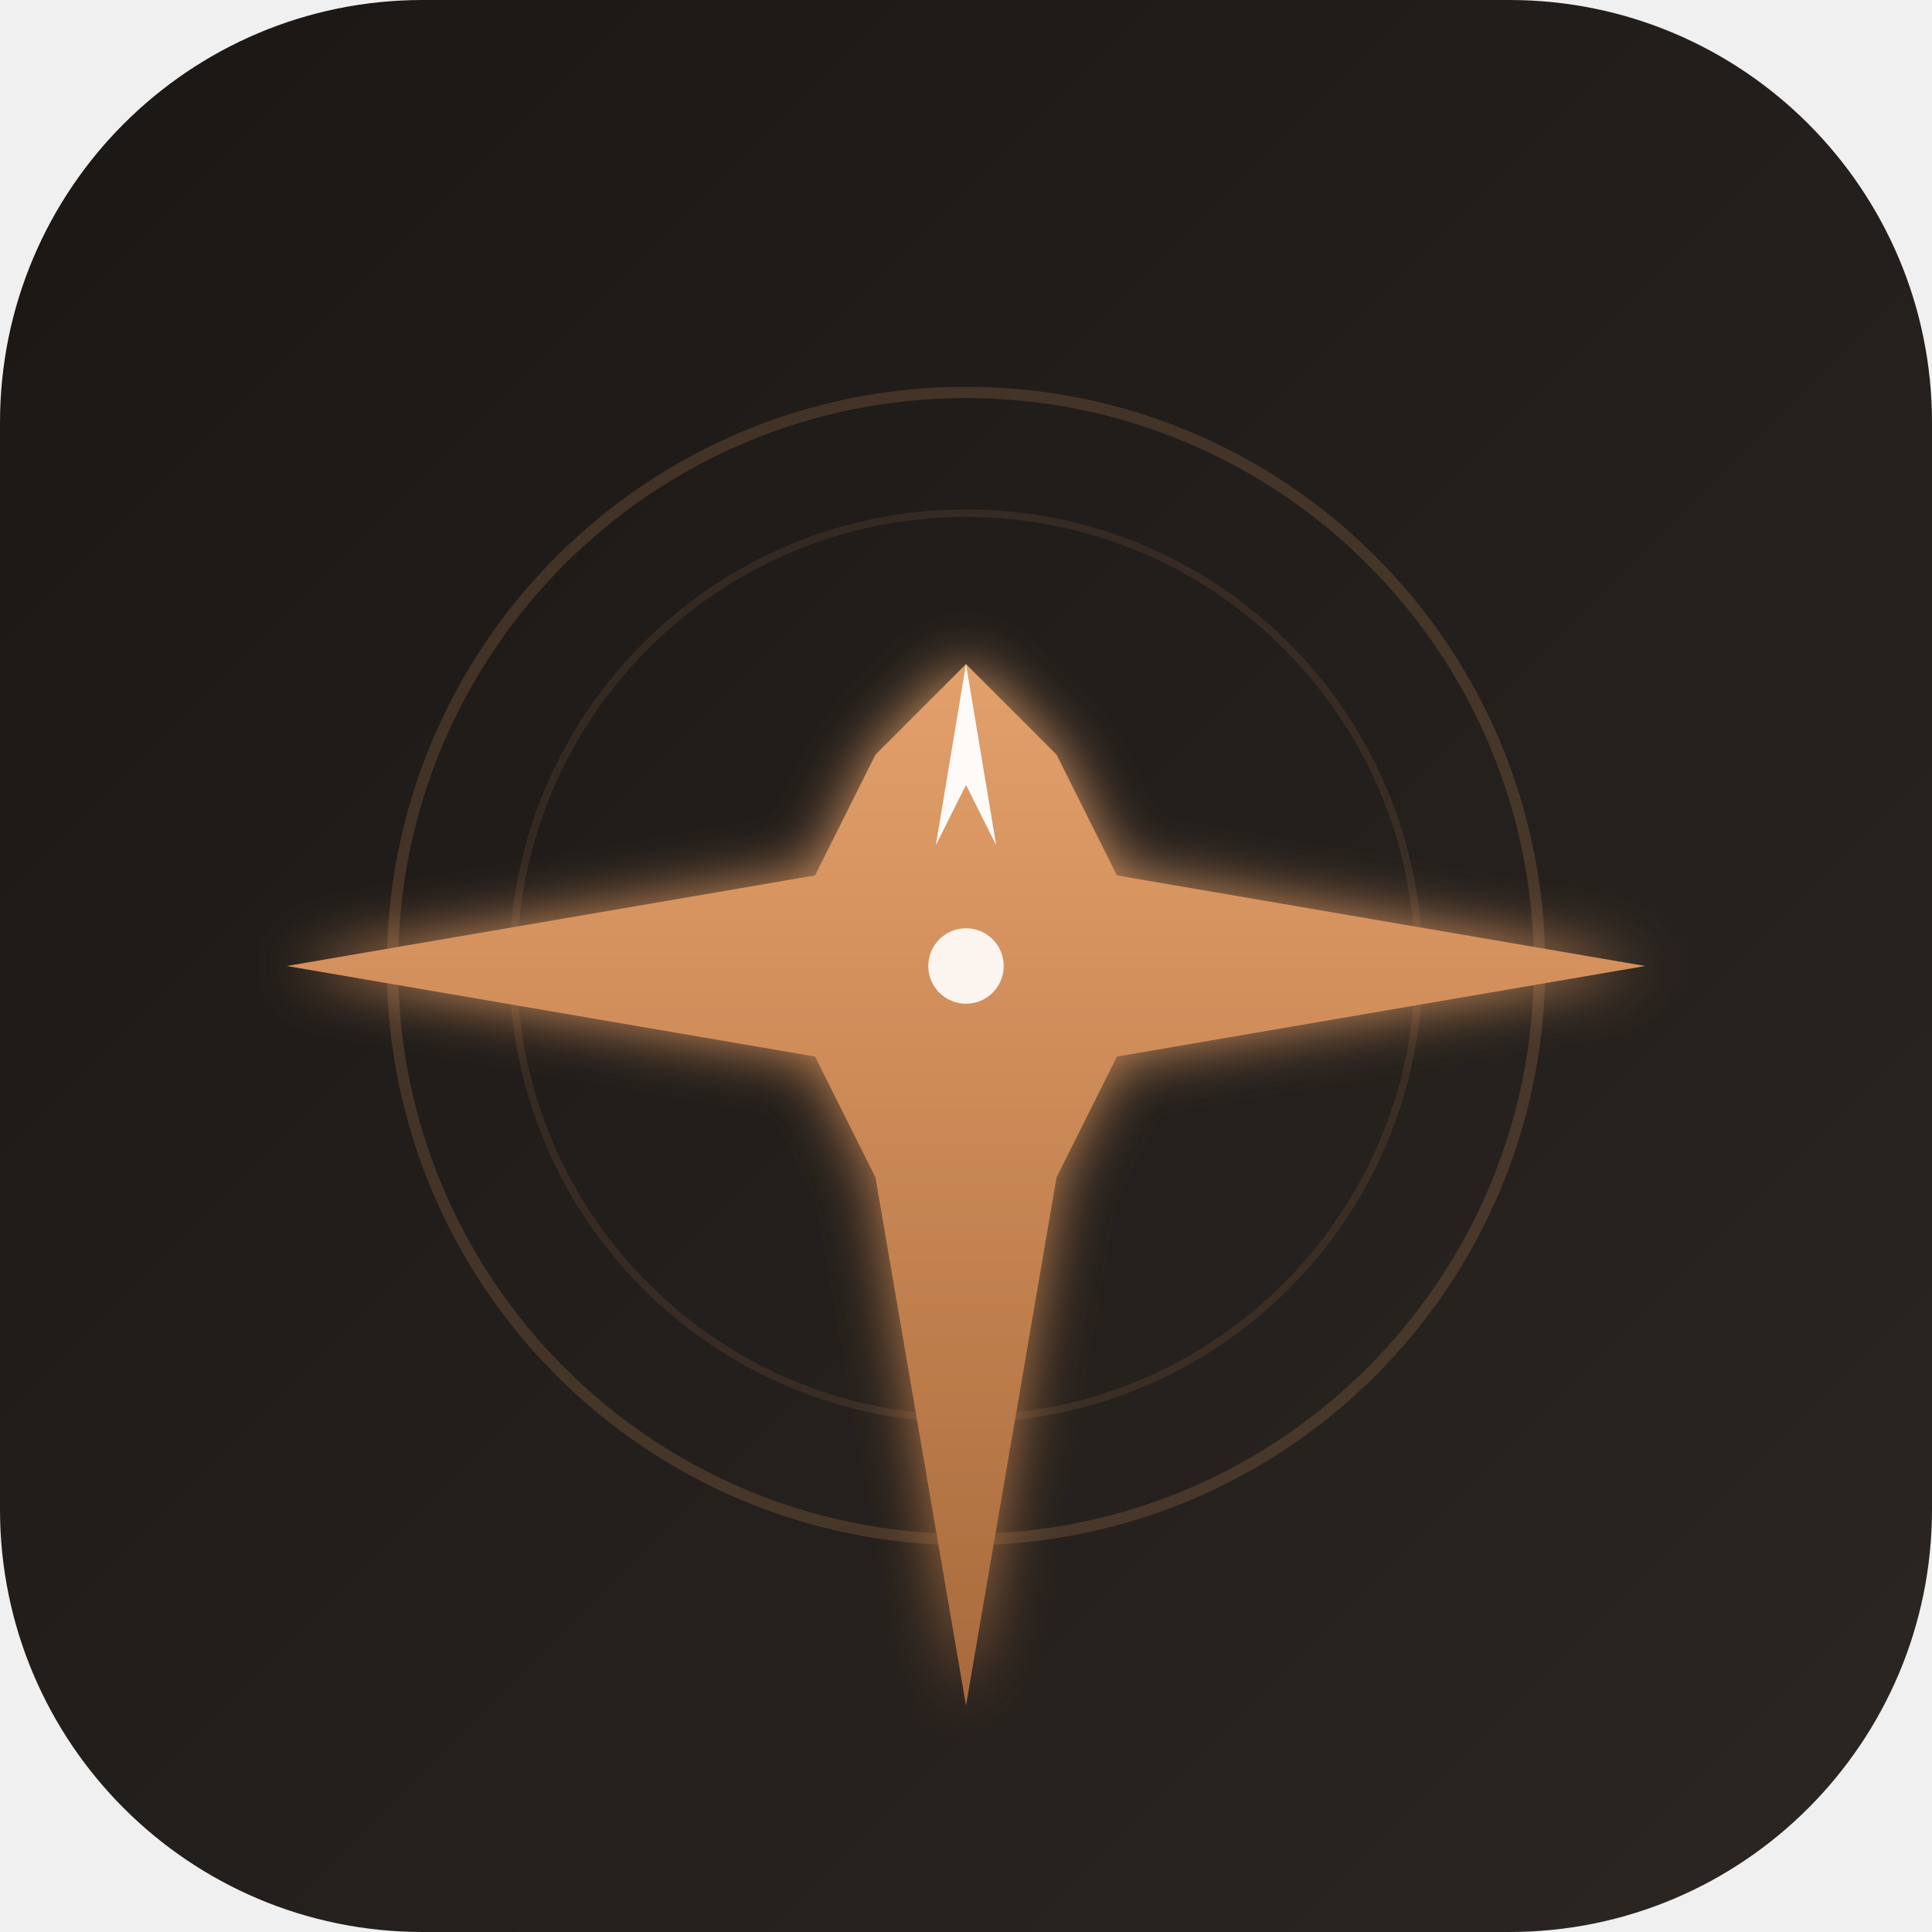
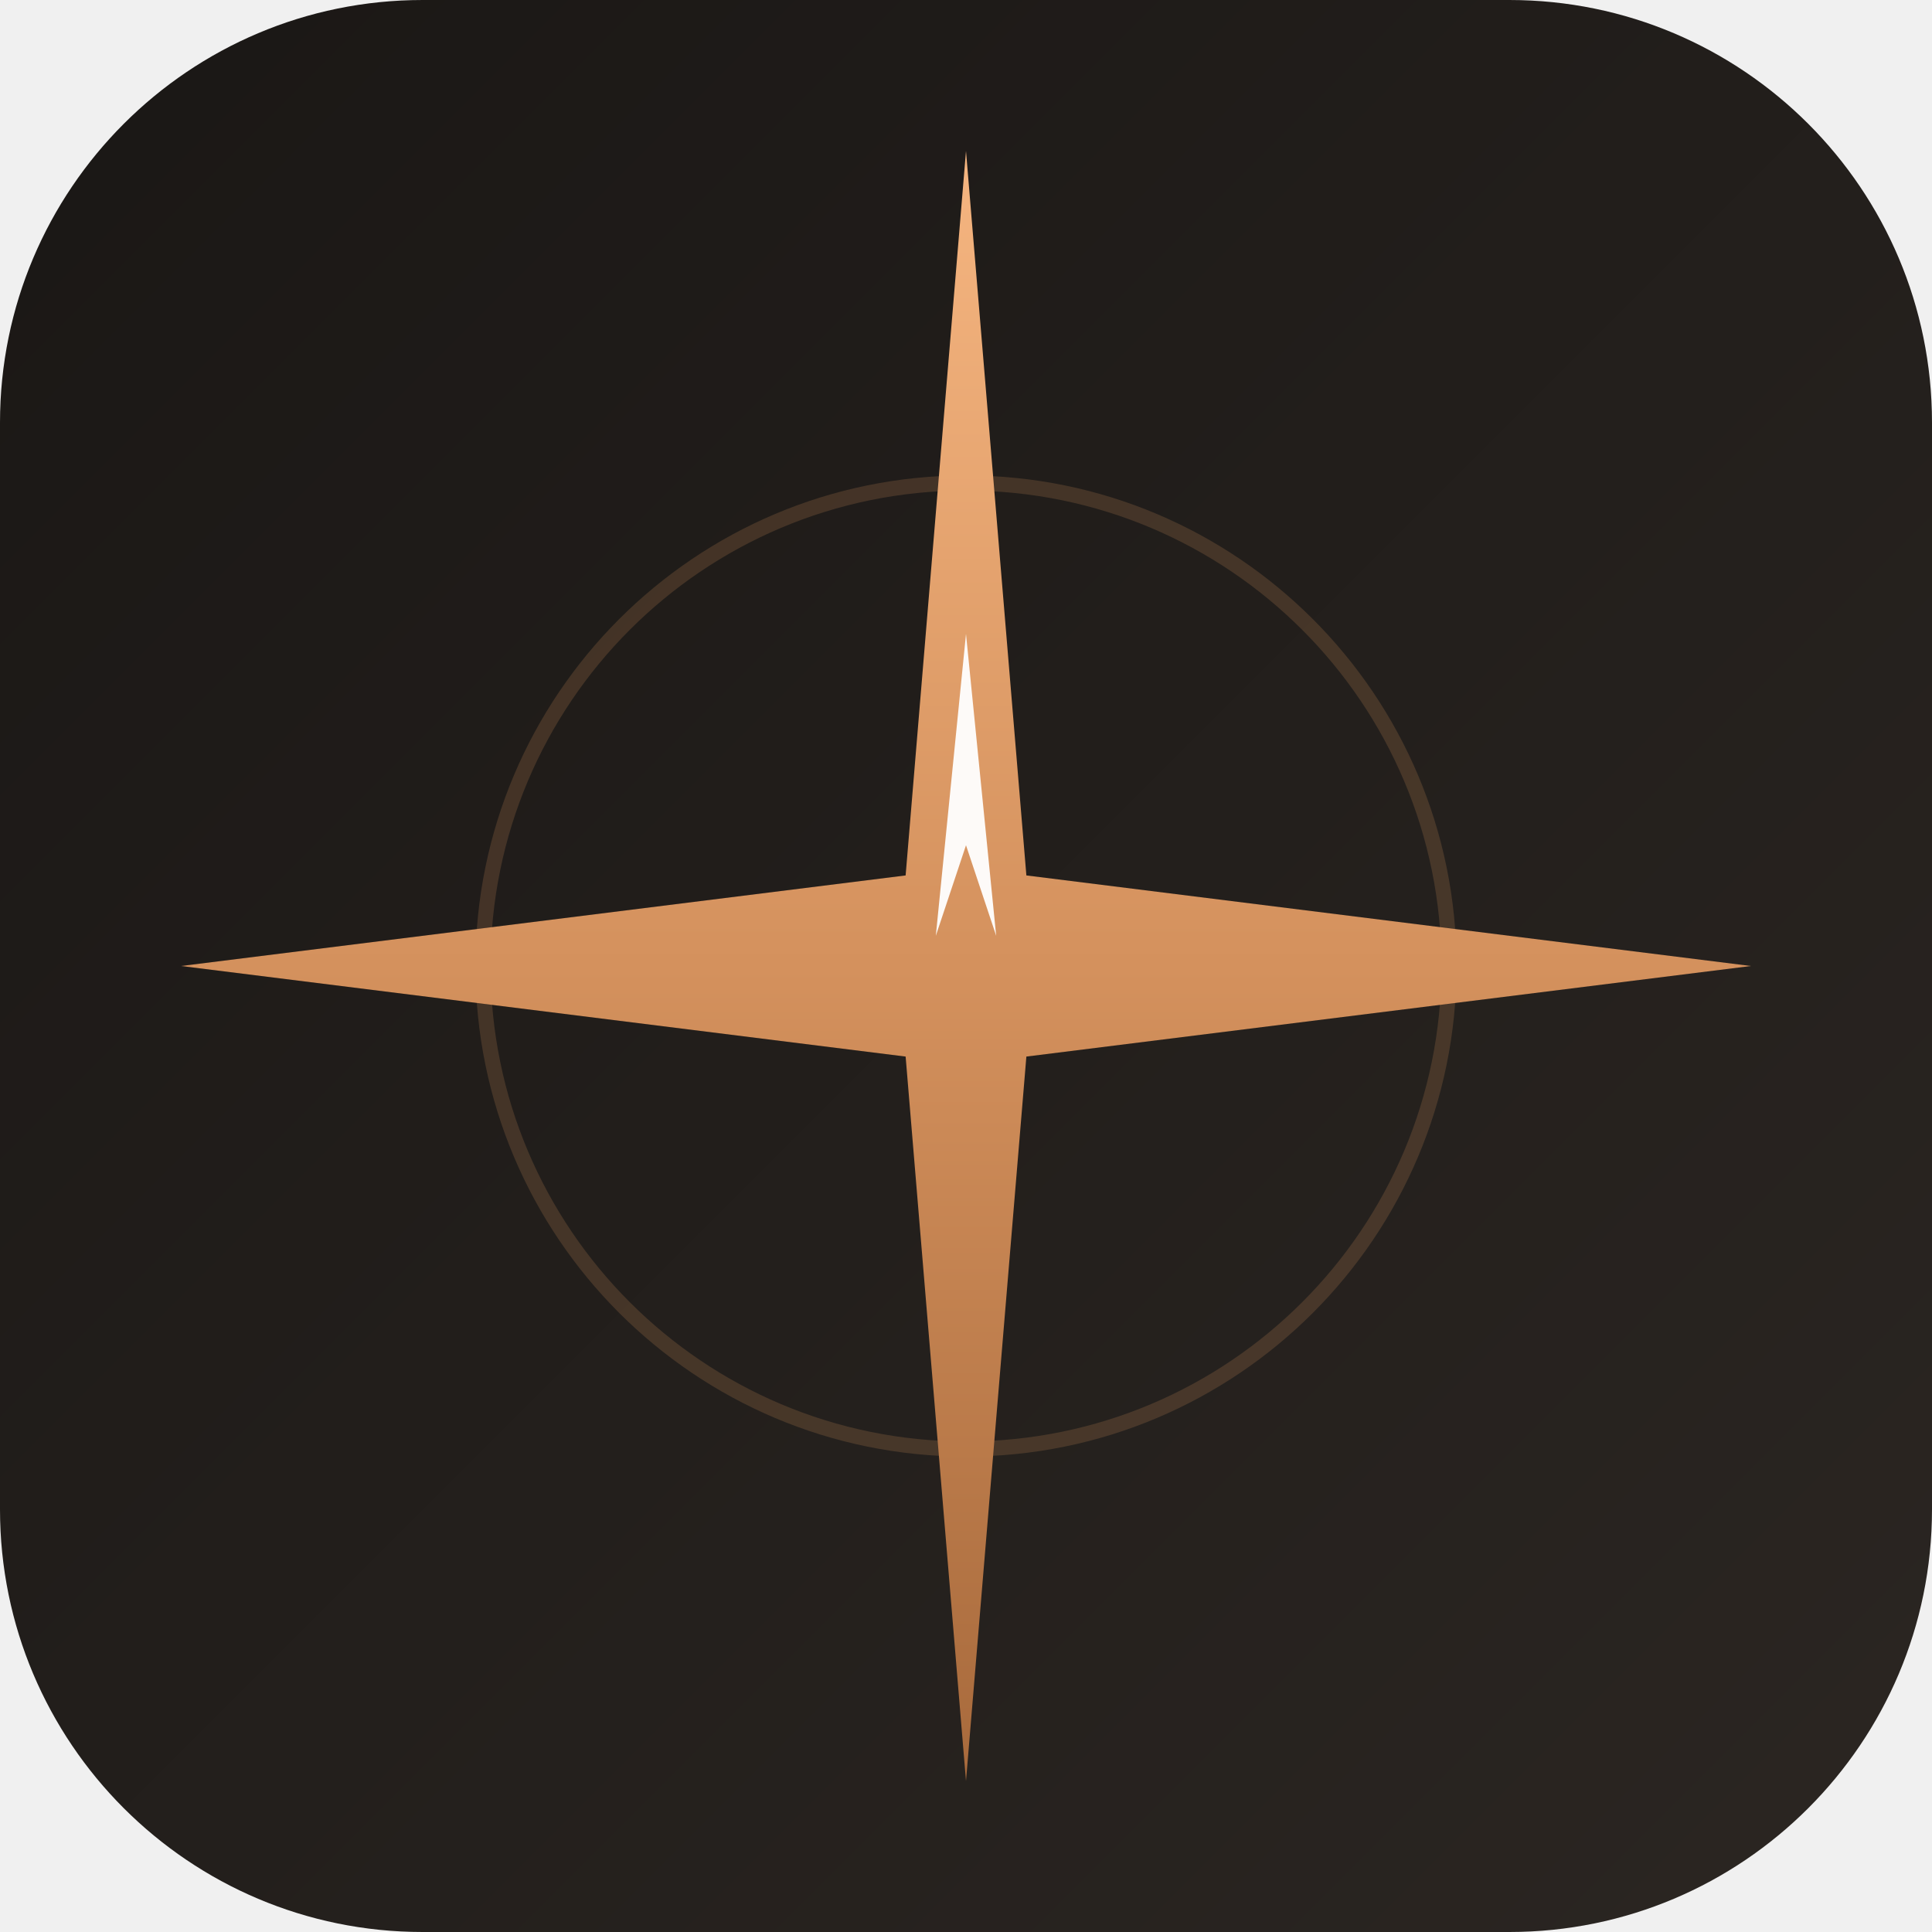
<svg xmlns="http://www.w3.org/2000/svg" width="256" height="256" viewBox="0 0 256 256" fill="none">
  <defs>
    <linearGradient id="bg" x1="0" y1="0" x2="256" y2="256" gradientUnits="userSpaceOnUse">
      <stop stop-color="#1A1715" />
      <stop offset="1" stop-color="#2B2622" />
    </linearGradient>
-     <linearGradient id="star" x1="128" y1="30" x2="128" y2="226" gradientUnits="userSpaceOnUse">
+     <linearGradient id="star" x1="128" y1="20" x2="128" y2="236" gradientUnits="userSpaceOnUse">
      <stop stop-color="#F5B580" />
      <stop offset="0.5" stop-color="#D4915D" />
      <stop offset="1" stop-color="#A86A3C" />
    </linearGradient>
-     <filter id="softGlow" x="-30%" y="-30%" width="160%" height="160%">
-       <feGaussianBlur stdDeviation="4" result="blur" />
-       <feMerge>
-         <feMergeNode in="blur" />
-         <feMergeNode in="SourceGraphic" />
-       </feMerge>
-     </filter>
  </defs>
  <rect width="256" height="256" rx="56" fill="url(#bg)" />
-   <circle cx="128" cy="128" r="76" stroke="#D4915D" stroke-opacity="0.2" stroke-width="1.5" />
-   <circle cx="128" cy="128" r="60" stroke="#D4915D" stroke-opacity="0.12" stroke-width="1" />
-   <g filter="url(#softGlow)">
-     <path d="M128 30              L140 100              L128 88              L116 100              Z              M128 30              L116 100              L108 116              L38 128              L108 140              L116 156              L128 226              L140 156              L148 140              L218 128              L148 116              L140 100              Z" fill="url(#star)" />
-   </g>
-   <path d="M128 88 L132 112 L128 104 L124 112 Z" fill="#FFFFFF" opacity="0.95" />
-   <circle cx="128" cy="128" r="5" fill="#FFFFFF" opacity="0.9" />
+   <circle cx="128" cy="128" r="64" stroke="#D4915D" stroke-opacity="0.2" stroke-width="2" />
+   <path d="M128 20 L136 116 L232 128 L136 140 L128 236 L120 140 L24 128 L120 116 Z" fill="url(#star)" />
+   <path d="M128 84 L132 124 L128 112 L124 124 Z" fill="#FFFFFF" opacity="0.95" />
</svg>
